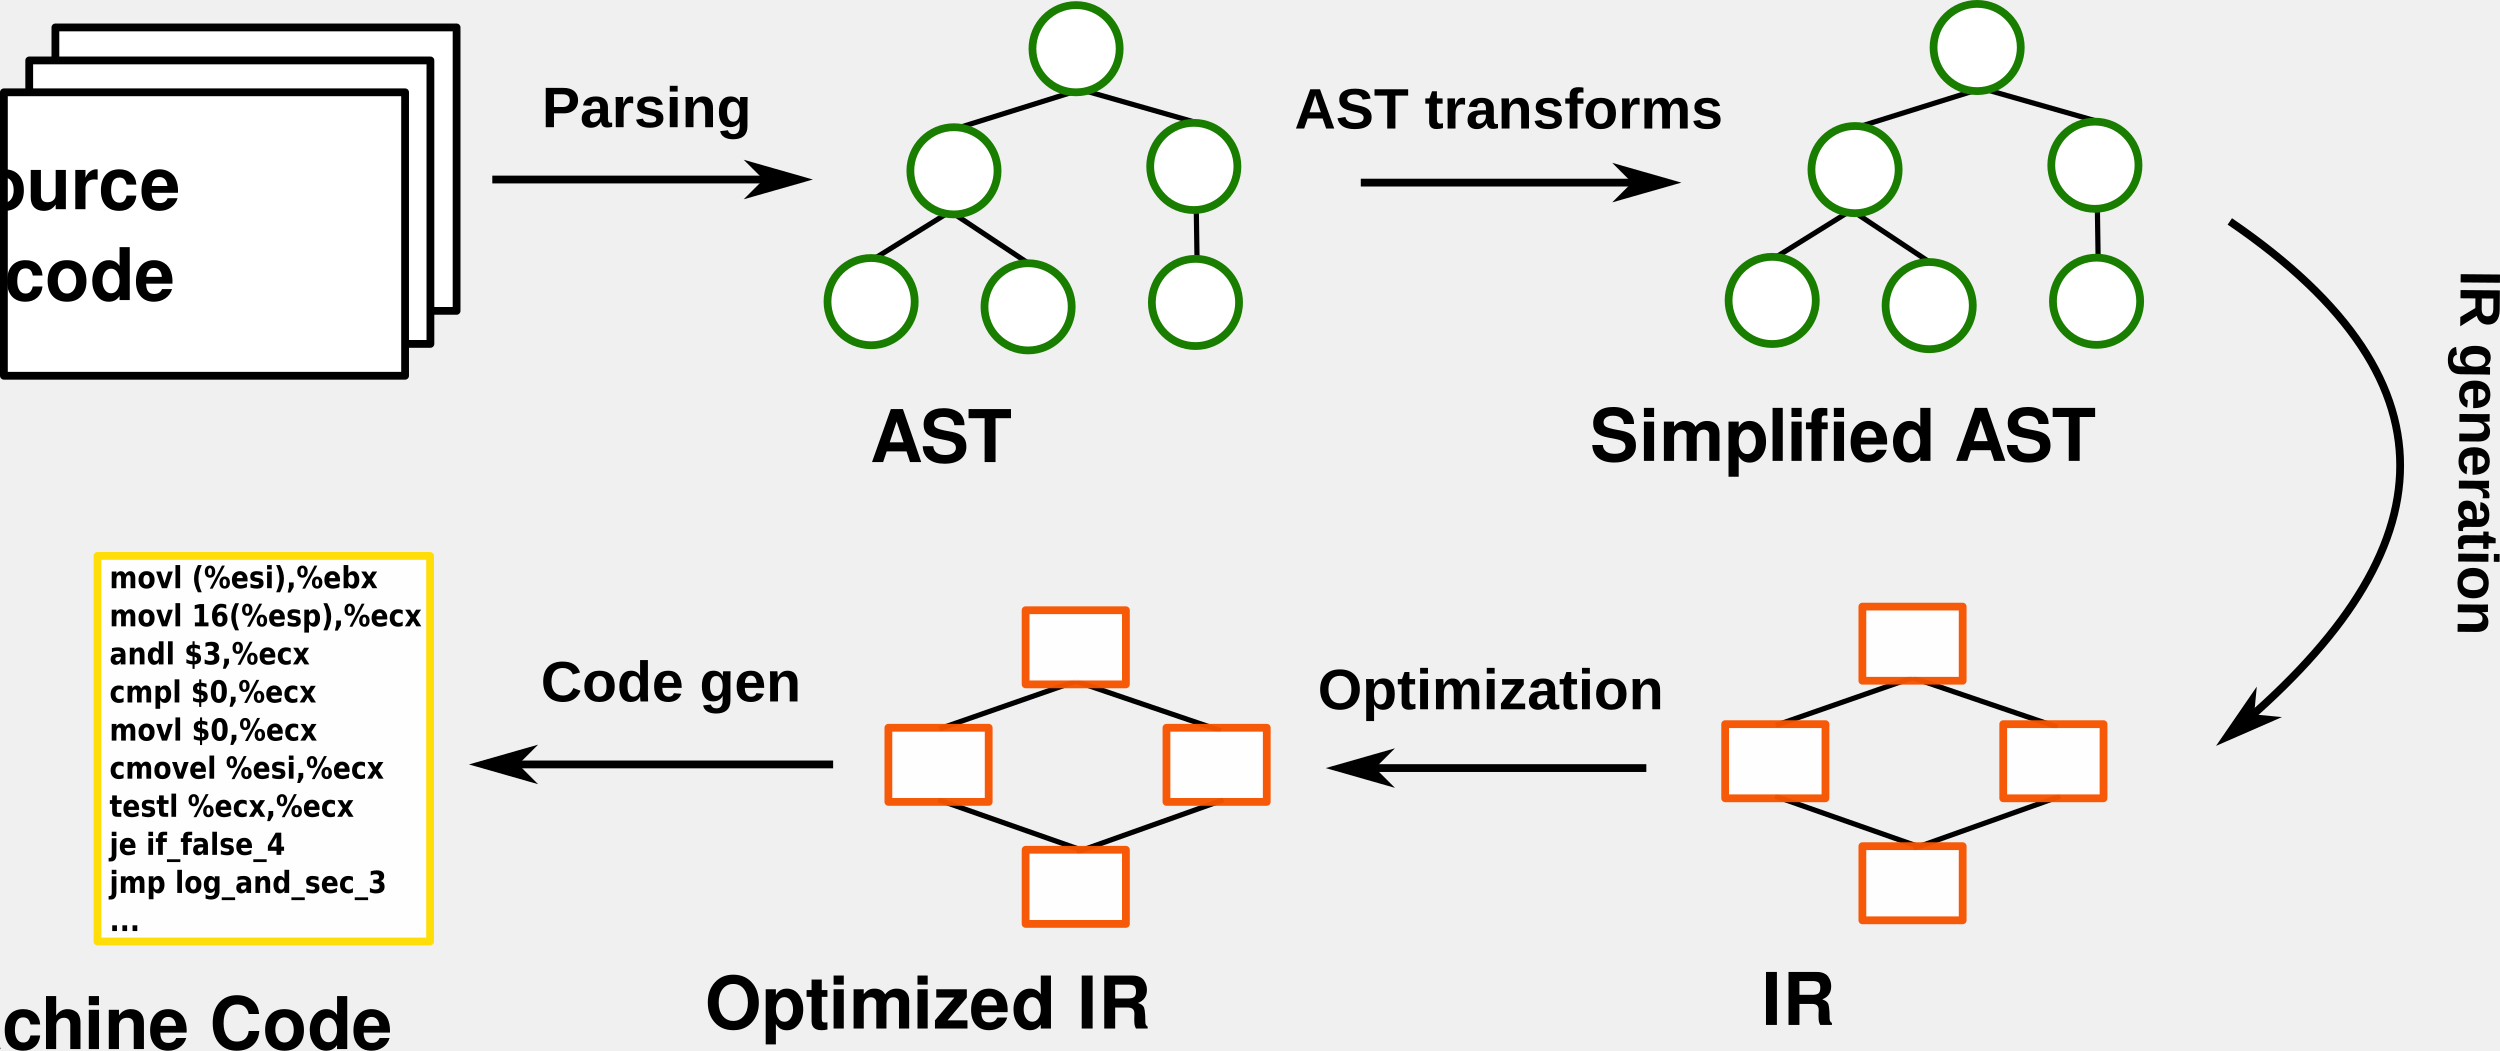
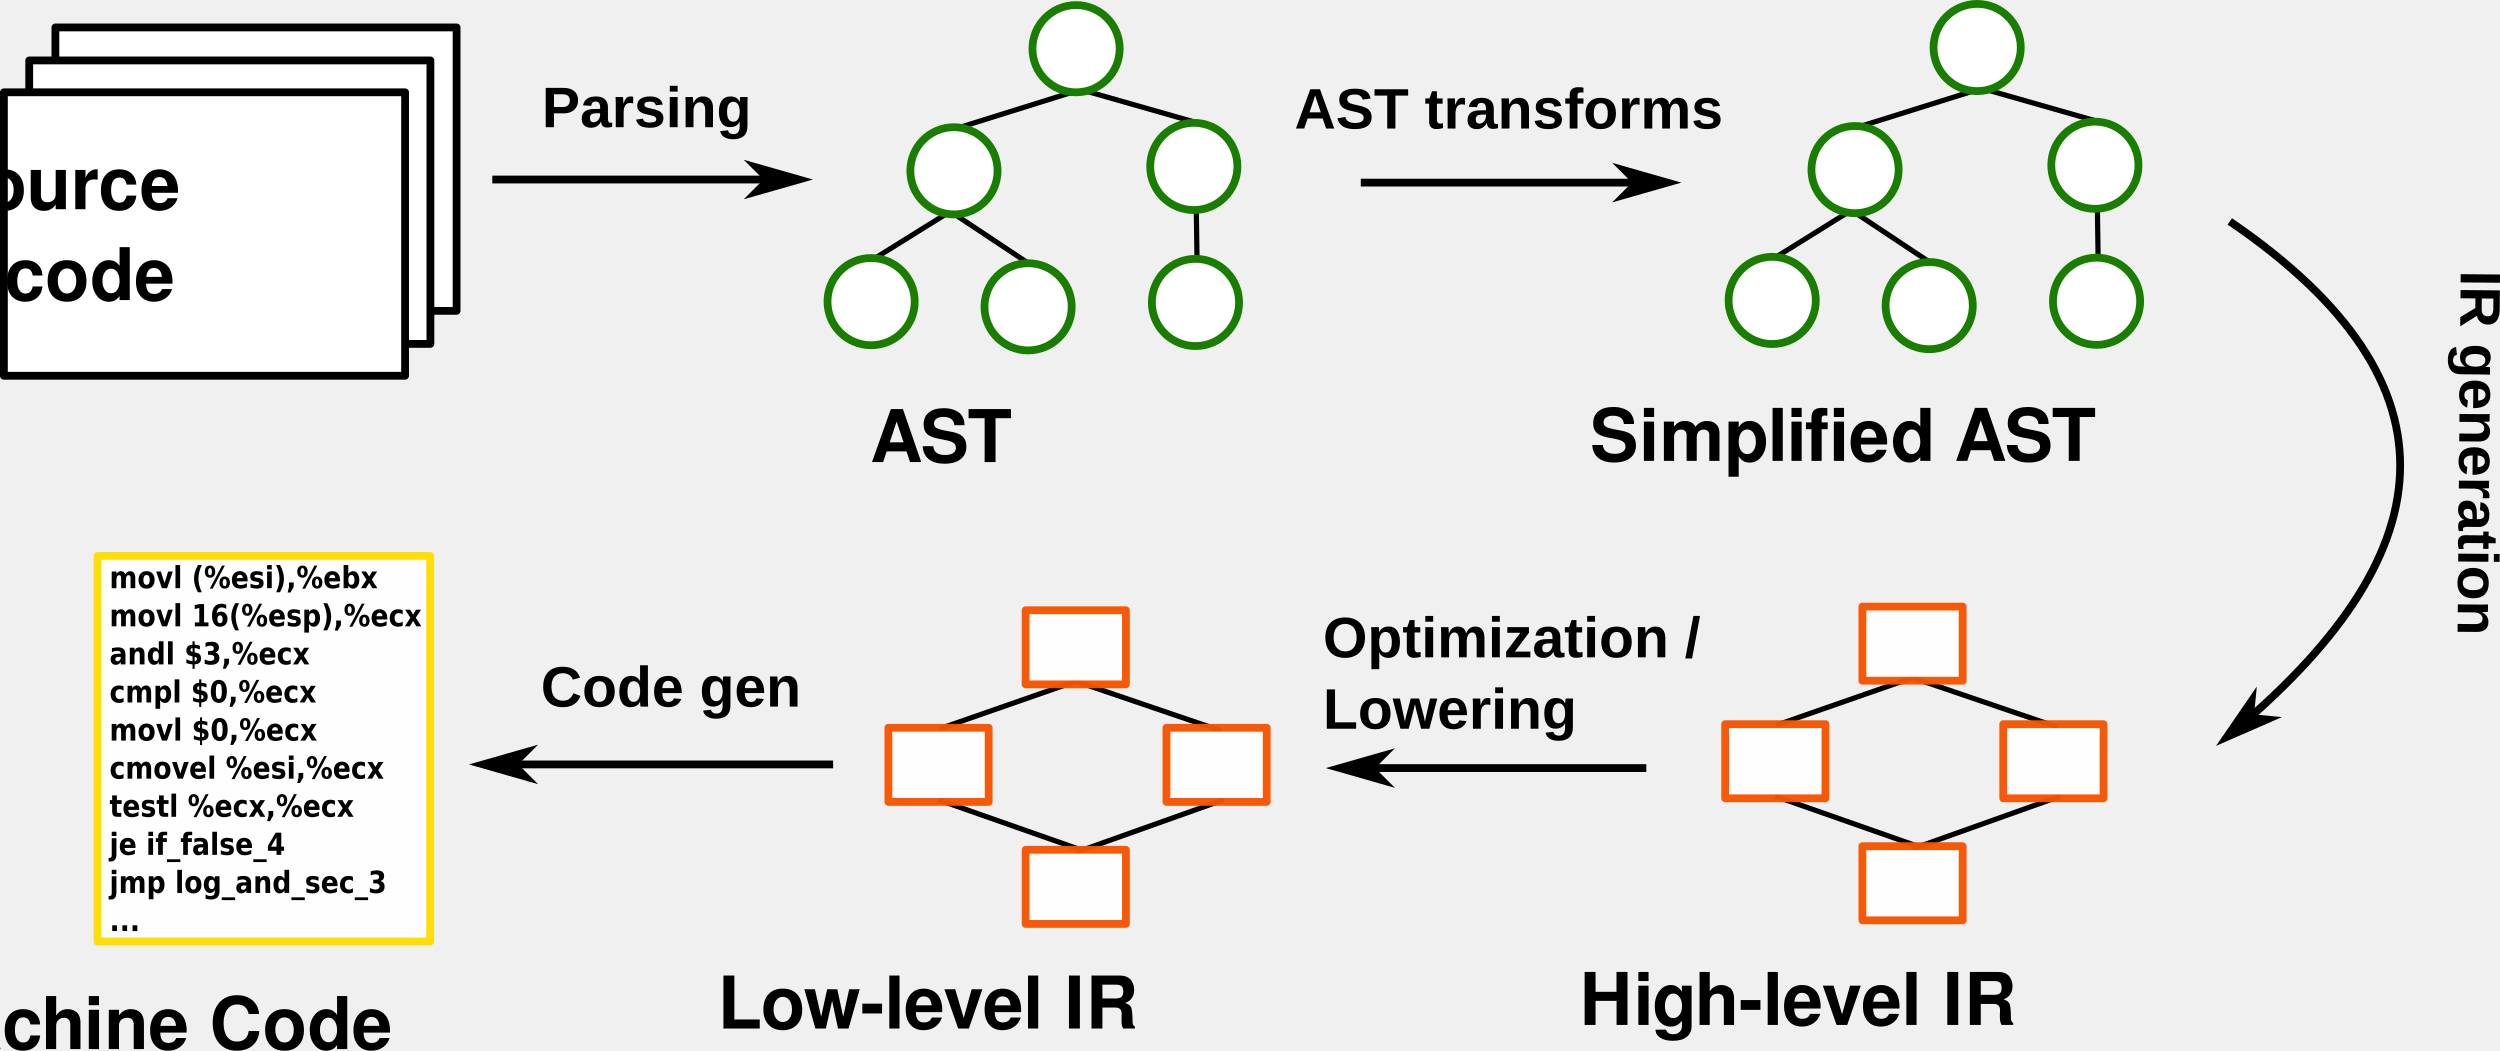
<svg xmlns="http://www.w3.org/2000/svg" width="962.941" height="404.72" id="svg2" version="1.1">
  <defs id="defs4">
    <marker orient="auto" refY="0" refX="0" id="Arrow1Mend" style="overflow:visible">
      <path id="path4154" d="M 0,0 5,-5 -12.5,0 5,5 0,0 z" style="fill-rule:evenodd;stroke:#000000;stroke-width:1pt;marker-start:none" transform="matrix(-0.4,0,0,-0.4,-4,0)" />
    </marker>
    <marker orient="auto" refY="0" refX="0" id="Arrow1Lend" style="overflow:visible">
      <path id="path4148" d="M 0,0 5,-5 -12.5,0 5,5 0,0 z" style="fill-rule:evenodd;stroke:#000000;stroke-width:1pt;marker-start:none" transform="matrix(-0.8,0,0,-0.8,-10,0)" />
    </marker>
    <marker orient="auto" refY="0" refX="0" id="Arrow1Mend-9" style="overflow:visible">
      <path id="path4154-9" d="M 0,0 5,-5 -12.5,0 5,5 0,0 z" style="fill-rule:evenodd;stroke:#000000;stroke-width:1pt;marker-start:none" transform="matrix(-0.4,0,0,-0.4,-4,0)" />
    </marker>
    <marker orient="auto" refY="0" refX="0" id="Arrow1Mend-5" style="overflow:visible">
      <path id="path4154-6" d="M 0,0 5,-5 -12.5,0 5,5 0,0 z" style="fill-rule:evenodd;stroke:#000000;stroke-width:1pt;marker-start:none" transform="matrix(-0.4,0,0,-0.4,-4,0)" />
    </marker>
    <marker orient="auto" refY="0" refX="0" id="Arrow1Mend-7" style="overflow:visible">
      <path id="path4154-2" d="M 0,0 5,-5 -12.5,0 5,5 0,0 z" style="fill-rule:evenodd;stroke:#000000;stroke-width:1pt;marker-start:none" transform="matrix(-0.4,0,0,-0.4,-4,0)" />
    </marker>
    <marker orient="auto" refY="0" refX="0" id="Arrow1Mend-3" style="overflow:visible">
      <path id="path4154-5" d="M 0,0 5,-5 -12.5,0 5,5 0,0 z" style="fill-rule:evenodd;stroke:#000000;stroke-width:1pt;marker-start:none" transform="matrix(-0.4,0,0,-0.4,-4,0)" />
    </marker>
    <marker orient="auto" refY="0" refX="0" id="Arrow1Mend-4" style="overflow:visible">
      <path id="path4154-0" d="M 0,0 5,-5 -12.5,0 5,5 0,0 z" style="fill-rule:evenodd;stroke:#000000;stroke-width:1pt;marker-start:none" transform="matrix(-0.4,0,0,-0.4,-4,0)" />
    </marker>
    <marker orient="auto" refY="0" refX="0" id="Arrow1Mend-49" style="overflow:visible">
      <path id="path4154-7" d="M 0,0 5,-5 -12.5,0 5,5 0,0 z" style="fill-rule:evenodd;stroke:#000000;stroke-width:1pt;marker-start:none" transform="matrix(-0.4,0,0,-0.4,-4,0)" />
    </marker>
    <marker orient="auto" refY="0" refX="0" id="Arrow1Mend-6" style="overflow:visible">
      <path id="path4154-3" d="M 0,0 5,-5 -12.5,0 5,5 0,0 z" style="fill-rule:evenodd;stroke:#000000;stroke-width:1pt;marker-start:none" transform="matrix(-0.4,0,0,-0.4,-4,0)" />
    </marker>
    <marker orient="auto" refY="0" refX="0" id="Arrow1Mend-50" style="overflow:visible">
      <path id="path4154-24" d="M 0,0 5,-5 -12.5,0 5,5 0,0 z" style="fill-rule:evenodd;stroke:#000000;stroke-width:1pt;marker-start:none" transform="matrix(-0.4,0,0,-0.4,-4,0)" />
    </marker>
    <marker orient="auto" refY="0" refX="0" id="Arrow1Mend-1" style="overflow:visible">
      <path id="path4154-8" d="M 0,0 5,-5 -12.5,0 5,5 0,0 z" style="fill-rule:evenodd;stroke:#000000;stroke-width:1pt;marker-start:none" transform="matrix(-0.4,0,0,-0.4,-4,0)" />
    </marker>
    <marker orient="auto" refY="0" refX="0" id="Arrow1Mend-59" style="overflow:visible">
      <path id="path4154-35" d="M 0,0 5,-5 -12.5,0 5,5 0,0 z" style="fill-rule:evenodd;stroke:#000000;stroke-width:1pt;marker-start:none" transform="matrix(-0.4,0,0,-0.4,-4,0)" />
    </marker>
  </defs>
  <g id="layer1" transform="translate(-72.40555,-329.8221)">
    <g id="g3650">
      <rect y="340.381" x="93.741" height="109.179" width="154.53" id="rect2818-8" style="fill:#ffffff;fill-opacity:1;stroke:#000000;stroke-width:3;stroke-linejoin:round;stroke-miterlimit:4;stroke-opacity:1;stroke-dasharray:none;stroke-dashoffset:0" />
      <rect y="353.099" x="83.663" height="109.179" width="154.53" id="rect2818-4" style="fill:#ffffff;fill-opacity:1;stroke:#000000;stroke-width:3;stroke-linejoin:round;stroke-miterlimit:4;stroke-opacity:1;stroke-dasharray:none;stroke-dashoffset:0" />
      <rect transform="translate(0,308.2677)" y="57.109" x="73.906" height="109.179" width="154.53" id="rect2818" style="fill:#ffffff;fill-opacity:1;stroke:#000000;stroke-width:3;stroke-linejoin:round;stroke-miterlimit:4;stroke-opacity:1;stroke-dasharray:none;stroke-dashoffset:0" />
      <text id="text3613" y="410.407" x="151.491" style="font-size:40px;font-style:normal;font-weight:normal;line-height:125%;fill:#000000;fill-opacity:1;stroke:none;font-family:Bitstream Vera Sans" xml:space="preserve">
        <tspan style="font-size:28px;font-style:normal;font-variant:normal;font-weight:bold;font-stretch:normal;text-align:center;line-height:125%;writing-mode:lr-tb;text-anchor:middle;font-family:FreeSans;-inkscape-font-specification:FreeSans Bold" y="410.407" x="151.491" id="tspan3615">Source</tspan>
        <tspan style="font-size:28px;font-style:normal;font-variant:normal;font-weight:bold;font-stretch:normal;text-align:center;line-height:125%;writing-mode:lr-tb;text-anchor:middle;font-family:FreeSans;-inkscape-font-specification:FreeSans Bold" id="tspan3617" y="445.407" x="151.491">code</tspan>
      </text>
    </g>
    <g id="g5133" transform="translate(30,0)">
      <path id="path3720-1" d="M 502.177,376.733 457.489,363.992" style="fill:none;stroke:#000000;stroke-width:2;stroke-linecap:butt;stroke-linejoin:miter;stroke-miterlimit:4;stroke-opacity:1;stroke-dasharray:none" />
      <path id="path3720-7" d="m 503.177,409.733 0.312,21.259" style="fill:none;stroke:#000000;stroke-width:2;stroke-linecap:butt;stroke-linejoin:miter;stroke-miterlimit:4;stroke-opacity:1;stroke-dasharray:none" />
      <path id="path3720-6" d="m 409.177,411.733 29.979,19.925" style="fill:none;stroke:#000000;stroke-width:2;stroke-linecap:butt;stroke-linejoin:miter;stroke-miterlimit:4;stroke-opacity:1;stroke-dasharray:none" />
      <path id="path3720-9" d="m 378.177,430.066 30.645,-19.075" style="fill:none;stroke:#000000;stroke-width:2;stroke-linecap:butt;stroke-linejoin:miter;stroke-miterlimit:4;stroke-opacity:1;stroke-dasharray:none" />
      <path id="path3720" d="m 411.181,379.17 44.979,-14.075" style="fill:none;stroke:#000000;stroke-width:2;stroke-linecap:butt;stroke-linejoin:miter;stroke-miterlimit:4;stroke-opacity:1;stroke-dasharray:none" />
      <text xml:space="preserve" style="font-size:40px;font-style:normal;font-weight:normal;line-height:125%;fill:#000000;fill-opacity:1;stroke:none;font-family:Bitstream Vera Sans" x="449.834" y="507.793" id="text3613-1">
        <tspan x="449.834" y="507.793" id="tspan3617-0" style="font-size:28px;font-style:normal;font-variant:normal;font-weight:bold;font-stretch:normal;text-align:center;line-height:125%;writing-mode:lr-tb;text-anchor:middle;font-family:FreeSans;-inkscape-font-specification:FreeSans Bold">AST</tspan>
      </text>
      <path transform="matrix(0.7407407,0,0,0.7407312,129.0319,161.3302)" d="m 465.269,252.791 c 0,12.523 -10.152,22.676 -22.676,22.676 -12.523,0 -22.676,-10.152 -22.676,-22.676 0,-12.523 10.152,-22.676 22.676,-22.676 12.523,0 22.676,10.152 22.676,22.676 z" id="path3658" style="fill:#ffffff;fill-opacity:1;stroke:#197d00;stroke-width:4.05;stroke-linejoin:round;stroke-miterlimit:4;stroke-opacity:1;stroke-dasharray:none;stroke-dashoffset:0" />
      <path transform="matrix(0.7407407,0,0,0.7407312,174.383,206.6811)" d="m 465.269,252.791 c 0,12.523 -10.152,22.676 -22.676,22.676 -12.523,0 -22.676,-10.152 -22.676,-22.676 0,-12.523 10.152,-22.676 22.676,-22.676 12.523,0 22.676,10.152 22.676,22.676 z" id="path3658-3" style="fill:#ffffff;fill-opacity:1;stroke:#197d00;stroke-width:4.05;stroke-linejoin:round;stroke-miterlimit:4;stroke-opacity:1;stroke-dasharray:none;stroke-dashoffset:0" />
      <path transform="matrix(0.7407407,0,0,0.7407312,82.00107,208.3607)" d="m 465.269,252.791 c 0,12.523 -10.152,22.676 -22.676,22.676 -12.523,0 -22.676,-10.152 -22.676,-22.676 0,-12.523 10.152,-22.676 22.676,-22.676 12.523,0 22.676,10.152 22.676,22.676 z" id="path3658-9" style="fill:#ffffff;fill-opacity:1;stroke:#197d00;stroke-width:4.05;stroke-linejoin:round;stroke-miterlimit:4;stroke-opacity:1;stroke-dasharray:none;stroke-dashoffset:0" />
      <path transform="matrix(0.7407407,0,0,0.7407312,110.5555,260.7509)" d="m 465.269,252.791 c 0,12.523 -10.152,22.676 -22.676,22.676 -12.523,0 -22.676,-10.152 -22.676,-22.676 0,-12.523 10.152,-22.676 22.676,-22.676 12.523,0 22.676,10.152 22.676,22.676 z" id="path3658-92" style="fill:#ffffff;fill-opacity:1;stroke:#197d00;stroke-width:4.05;stroke-linejoin:round;stroke-miterlimit:4;stroke-opacity:1;stroke-dasharray:none;stroke-dashoffset:0" />
      <path transform="matrix(0.7407407,0,0,0.7407312,50.08731,258.7509)" d="m 465.269,252.791 c 0,12.523 -10.152,22.676 -22.676,22.676 -12.523,0 -22.676,-10.152 -22.676,-22.676 0,-12.523 10.152,-22.676 22.676,-22.676 12.523,0 22.676,10.152 22.676,22.676 z" id="path3658-99" style="fill:#ffffff;fill-opacity:1;stroke:#197d00;stroke-width:4.05;stroke-linejoin:round;stroke-miterlimit:4;stroke-opacity:1;stroke-dasharray:none;stroke-dashoffset:0" />
      <path transform="matrix(0.7407407,0,0,0.7407312,175.0237,259.0712)" d="m 465.269,252.791 c 0,12.523 -10.152,22.676 -22.676,22.676 -12.523,0 -22.676,-10.152 -22.676,-22.676 0,-12.523 10.152,-22.676 22.676,-22.676 12.523,0 22.676,10.152 22.676,22.676 z" id="path3658-7" style="fill:#ffffff;fill-opacity:1;stroke:#197d00;stroke-width:4.05;stroke-linejoin:round;stroke-miterlimit:4;stroke-opacity:1;stroke-dasharray:none;stroke-dashoffset:0" />
    </g>
    <g id="g4094" transform="translate(120.9849,224.4918)">
      <path id="path3720-1-0" d="M 743.972,385.4 688.085,366.36" style="fill:none;stroke:#000000;stroke-width:2;stroke-linecap:butt;stroke-linejoin:miter;stroke-miterlimit:4;stroke-opacity:1;stroke-dasharray:none" />
      <path id="path3720-1-0-9" d="M 635.482,384.7 688.085,366.36" style="fill:none;stroke:#000000;stroke-width:2;stroke-linecap:butt;stroke-linejoin:miter;stroke-miterlimit:4;stroke-opacity:1;stroke-dasharray:none" />
      <path id="path3720-1-0-9-6" d="m 635.132,411.998 55.402,19.455" style="fill:none;stroke:#000000;stroke-width:2;stroke-linecap:butt;stroke-linejoin:miter;stroke-miterlimit:4;stroke-opacity:1;stroke-dasharray:none" />
      <path id="path3720-1-0-9-6-1" d="m 745.021,411.998 -56.587,20.155" style="fill:none;stroke:#000000;stroke-width:2;stroke-linecap:butt;stroke-linejoin:miter;stroke-miterlimit:4;stroke-opacity:1;stroke-dasharray:none" />
      <rect y="338.978" x="668.767" height="28.554" width="38.632" id="rect3818" style="opacity:0.96;fill:#ffffff;fill-opacity:1;stroke:#f75400;stroke-width:3;stroke-linejoin:round;stroke-miterlimit:4;stroke-opacity:1;stroke-dasharray:none;stroke-dashoffset:0" />
      <rect y="431.256" x="668.767" height="28.554" width="38.632" id="rect3818-0" style="opacity:0.96;fill:#ffffff;fill-opacity:1;stroke:#f75400;stroke-width:3;stroke-linejoin:round;stroke-miterlimit:4;stroke-opacity:1;stroke-dasharray:none;stroke-dashoffset:0" />
      <rect y="384.253" x="615.914" height="28.554" width="38.632" id="rect3818-09" style="opacity:0.96;fill:#ffffff;fill-opacity:1;stroke:#f75400;stroke-width:3;stroke-linejoin:round;stroke-miterlimit:4;stroke-opacity:1;stroke-dasharray:none;stroke-dashoffset:0" />
      <rect y="384.253" x="723.02" height="28.554" width="38.632" id="rect3818-09-7" style="opacity:0.96;fill:#ffffff;fill-opacity:1;stroke:#f75400;stroke-width:3;stroke-linejoin:round;stroke-miterlimit:4;stroke-opacity:1;stroke-dasharray:none;stroke-dashoffset:0" />
      <text xml:space="preserve" style="font-size:40px;font-style:normal;font-weight:normal;line-height:125%;fill:#000000;fill-opacity:1;stroke:none;font-family:Bitstream Vera Sans" x="688.352" y="500.106" id="text3613-1-9">
-         <tspan x="688.352" y="500.106" id="tspan3617-0-1" style="font-size:28px;font-style:normal;font-variant:normal;font-weight:bold;font-stretch:normal;text-align:center;line-height:125%;writing-mode:lr-tb;text-anchor:middle;font-family:FreeSans;-inkscape-font-specification:FreeSans Bold">IR</tspan>
+         <tspan x="688.352" y="500.106" id="tspan3617-0-1" style="font-size:28px;font-style:normal;font-variant:normal;font-weight:bold;font-stretch:normal;text-align:center;line-height:125%;writing-mode:lr-tb;text-anchor:middle;font-family:FreeSans;-inkscape-font-specification:FreeSans Bold">High-level IR</tspan>
      </text>
    </g>
    <g id="g4122" transform="translate(-738.35,193.4107)">
      <text xml:space="preserve" style="font-size:40px;font-style:normal;font-weight:normal;line-height:125%;fill:#000000;fill-opacity:1;stroke:none;font-family:Bitstream Vera Sans" x="911.45" y="540.487" id="text3613-1-9-6">
        <tspan x="911.45" y="540.487" style="font-size:28px;font-style:normal;font-variant:normal;font-weight:bold;font-stretch:normal;text-align:center;line-height:125%;writing-mode:lr-tb;text-anchor:middle;font-family:FreeSans;-inkscape-font-specification:FreeSans Bold" id="tspan5100">Machine Code</tspan>
      </text>
      <rect y="350.534" x="848.315" height="148.526" width="128.109" id="rect4043" style="opacity:0.96;fill:#ffffff;fill-opacity:1;stroke:#ffdd00;stroke-width:3;stroke-linejoin:round;stroke-miterlimit:4;stroke-opacity:1;stroke-dasharray:none;stroke-dashoffset:0" />
      <text transform="scale(0.9370981,1.067124)" id="text4045" y="340.146" x="910.183" style="font-size:37.484px;font-style:normal;font-weight:normal;line-height:125%;fill:#000000;fill-opacity:1;stroke:none;font-family:Bitstream Vera Sans" xml:space="preserve">
        <tspan style="font-size:11px;font-style:normal;font-variant:normal;font-weight:bold;font-stretch:normal;text-align:start;line-height:125%;writing-mode:lr-tb;text-anchor:start;font-family:DejaVu Sans;-inkscape-font-specification:DejaVu Sans Bold" y="340.146" x="910.183" id="tspan4047">movl (%esi),%ebx</tspan>
        <tspan style="font-size:11px;font-style:normal;font-variant:normal;font-weight:bold;font-stretch:normal;text-align:start;line-height:125%;writing-mode:lr-tb;text-anchor:start;font-family:DejaVu Sans;-inkscape-font-specification:DejaVu Sans Bold" id="tspan4049" y="353.896" x="910.183">movl 16(%esp),%ecx</tspan>
        <tspan style="font-size:11px;font-style:normal;font-variant:normal;font-weight:bold;font-stretch:normal;text-align:start;line-height:125%;writing-mode:lr-tb;text-anchor:start;font-family:DejaVu Sans;-inkscape-font-specification:DejaVu Sans Bold" id="tspan4051" y="367.646" x="910.183">andl $3,%ecx</tspan>
        <tspan style="font-size:11px;font-style:normal;font-variant:normal;font-weight:bold;font-stretch:normal;text-align:start;line-height:125%;writing-mode:lr-tb;text-anchor:start;font-family:DejaVu Sans;-inkscape-font-specification:DejaVu Sans Bold" id="tspan4053" y="381.396" x="910.183">cmpl $0,%ecx</tspan>
        <tspan style="font-size:11px;font-style:normal;font-variant:normal;font-weight:bold;font-stretch:normal;text-align:start;line-height:125%;writing-mode:lr-tb;text-anchor:start;font-family:DejaVu Sans;-inkscape-font-specification:DejaVu Sans Bold" id="tspan4055" y="395.146" x="910.183">movl $0,%ecx</tspan>
        <tspan style="font-size:11px;font-style:normal;font-variant:normal;font-weight:bold;font-stretch:normal;text-align:start;line-height:125%;writing-mode:lr-tb;text-anchor:start;font-family:DejaVu Sans;-inkscape-font-specification:DejaVu Sans Bold" id="tspan4057" y="408.896" x="910.183">cmovel %esi,%ecx</tspan>
        <tspan style="font-size:11px;font-style:normal;font-variant:normal;font-weight:bold;font-stretch:normal;text-align:start;line-height:125%;writing-mode:lr-tb;text-anchor:start;font-family:DejaVu Sans;-inkscape-font-specification:DejaVu Sans Bold" id="tspan4059" y="422.646" x="910.183">testl %ecx,%ecx</tspan>
        <tspan style="font-size:11px;font-style:normal;font-variant:normal;font-weight:bold;font-stretch:normal;text-align:start;line-height:125%;writing-mode:lr-tb;text-anchor:start;font-family:DejaVu Sans;-inkscape-font-specification:DejaVu Sans Bold" id="tspan4061" y="436.396" x="910.183">je if_false_4</tspan>
        <tspan style="font-size:11px;font-style:normal;font-variant:normal;font-weight:bold;font-stretch:normal;text-align:start;line-height:125%;writing-mode:lr-tb;text-anchor:start;font-family:DejaVu Sans;-inkscape-font-specification:DejaVu Sans Bold" id="tspan4063" y="450.146" x="910.183">jmp log_and_sec_3</tspan>
        <tspan id="tspan4067" style="font-size:11px;font-style:normal;font-variant:normal;font-weight:bold;font-stretch:normal;text-align:start;line-height:125%;writing-mode:lr-tb;text-anchor:start;font-family:DejaVu Sans;-inkscape-font-specification:DejaVu Sans Bold" y="463.896" x="910.183">...</tspan>
        <tspan style="font-size:11px;font-style:normal;font-variant:normal;font-weight:bold;font-stretch:normal;text-align:start;line-height:125%;writing-mode:lr-tb;text-anchor:start;font-family:DejaVu Sans;-inkscape-font-specification:DejaVu Sans Bold" id="tspan4065" y="477.646" x="910.183" />
      </text>
      <text xml:space="preserve" style="font-size:40px;font-style:normal;font-weight:normal;fill:#000000;fill-opacity:1;stroke:none;font-family:Bitstream Vera Sans" x="992.686" y="503.901" id="text5104" transform="translate(120.9364,100.8878)">
        <tspan id="tspan5106" x="992.686" y="503.901" />
      </text>
    </g>
    <path style="fill:none;stroke:#000000;stroke-width:3;stroke-linecap:butt;stroke-linejoin:miter;stroke-miterlimit:4;stroke-opacity:1;stroke-dasharray:none;marker-end:url(#Arrow1Mend)" d="m 262.029,90.702 117.577,-1e-6" id="path4140" transform="translate(0,308.2677)" />
    <g id="g4094-1" transform="translate(-210.1842,442.499)">
      <g id="g3059" transform="translate(8.861517,-216.6149)">
        <path style="fill:none;stroke:#000000;stroke-width:2;stroke-linecap:butt;stroke-linejoin:miter;stroke-miterlimit:4;stroke-opacity:1;stroke-dasharray:none" d="M 743.972,385.4 688.085,366.36" id="path3720-1-0-5" />
        <path style="fill:none;stroke:#000000;stroke-width:2;stroke-linecap:butt;stroke-linejoin:miter;stroke-miterlimit:4;stroke-opacity:1;stroke-dasharray:none" d="M 635.482,384.7 688.085,366.36" id="path3720-1-0-9-5" />
        <path style="fill:none;stroke:#000000;stroke-width:2;stroke-linecap:butt;stroke-linejoin:miter;stroke-miterlimit:4;stroke-opacity:1;stroke-dasharray:none" d="m 635.132,411.998 55.402,19.455" id="path3720-1-0-9-6-7" />
        <path style="fill:none;stroke:#000000;stroke-width:2;stroke-linecap:butt;stroke-linejoin:miter;stroke-miterlimit:4;stroke-opacity:1;stroke-dasharray:none" d="m 745.021,411.998 -56.587,20.155" id="path3720-1-0-9-6-1-8" />
        <rect style="opacity:0.96;fill:#ffffff;fill-opacity:1;stroke:#f75400;stroke-width:3;stroke-linejoin:round;stroke-miterlimit:4;stroke-opacity:1;stroke-dasharray:none;stroke-dashoffset:0" id="rect3818-1" width="38.632" height="28.554" x="668.767" y="338.978" />
        <rect style="opacity:0.96;fill:#ffffff;fill-opacity:1;stroke:#f75400;stroke-width:3;stroke-linejoin:round;stroke-miterlimit:4;stroke-opacity:1;stroke-dasharray:none;stroke-dashoffset:0" id="rect3818-0-7" width="38.632" height="28.554" x="668.767" y="431.256" />
        <rect style="opacity:0.96;fill:#ffffff;fill-opacity:1;stroke:#f75400;stroke-width:3;stroke-linejoin:round;stroke-miterlimit:4;stroke-opacity:1;stroke-dasharray:none;stroke-dashoffset:0" id="rect3818-09-8" width="38.632" height="28.554" x="615.914" y="384.253" />
        <rect style="opacity:0.96;fill:#ffffff;fill-opacity:1;stroke:#f75400;stroke-width:3;stroke-linejoin:round;stroke-miterlimit:4;stroke-opacity:1;stroke-dasharray:none;stroke-dashoffset:0" id="rect3818-09-7-9" width="38.632" height="28.554" x="723.02" y="384.253" />
        <text id="text3613-1-9-1" y="500.106" x="688.352" style="font-size:40px;font-style:normal;font-weight:normal;line-height:125%;fill:#000000;fill-opacity:1;stroke:none;font-family:Bitstream Vera Sans" xml:space="preserve">
-           <tspan style="font-size:28px;font-style:normal;font-variant:normal;font-weight:bold;font-stretch:normal;text-align:center;line-height:125%;writing-mode:lr-tb;text-anchor:middle;font-family:FreeSans;-inkscape-font-specification:FreeSans Bold" id="tspan3617-0-1-3" y="500.106" x="688.352">Optimized IR</tspan>
+           <tspan style="font-size:28px;font-style:normal;font-variant:normal;font-weight:bold;font-stretch:normal;text-align:center;line-height:125%;writing-mode:lr-tb;text-anchor:middle;font-family:FreeSans;-inkscape-font-specification:FreeSans Bold" id="tspan3617-0-1-3" y="500.106" x="688.352">Low-level IR</tspan>
        </text>
      </g>
    </g>
    <path style="fill:none;stroke:#000000;stroke-width:3;stroke-linecap:butt;stroke-linejoin:miter;stroke-miterlimit:4;stroke-opacity:1;stroke-dasharray:none;marker-end:url(#Arrow1Mend)" d="m 931.276,415.105 c 92.76,63.309 82.277,129.7 -0.757,198.257" id="path4140-0-2" />
    <path style="fill:none;stroke:#000000;stroke-width:3;stroke-linecap:butt;stroke-linejoin:miter;stroke-miterlimit:4;stroke-opacity:1;stroke-dasharray:none;marker-end:url(#Arrow1Mend)" d="m 393.306,624.263 -134.374,10e-6" id="path4140-0-2-5" />
    <text xml:space="preserve" style="font-size:40px;font-style:normal;font-weight:normal;line-height:125%;fill:#000000;fill-opacity:1;stroke:none;font-family:Bitstream Vera Sans" x="281.146" y="378.814" id="text5229">
      <tspan id="tspan5231" x="281.146" y="378.814" style="font-size:22px;font-style:normal;font-variant:normal;font-weight:bold;font-stretch:normal;text-align:start;line-height:125%;writing-mode:lr-tb;text-anchor:start;font-family:Liberation Sans;-inkscape-font-specification:Liberation Sans Bold">Parsing</tspan>
    </text>
    <text xml:space="preserve" style="font-size:40px;font-style:normal;font-weight:normal;line-height:125%;fill:#000000;fill-opacity:1;stroke:none;font-family:Bitstream Vera Sans" x="425.04" y="-1023.972" id="text5229-9" transform="matrix(-0.00872654,0.9999619,-0.9999619,-0.00872654,0,0)">
      <tspan id="tspan5231-7" x="425.04" y="-1023.972" style="font-size:22px;font-style:normal;font-variant:normal;font-weight:bold;font-stretch:normal;text-align:start;line-height:125%;writing-mode:lr-tb;text-anchor:start;font-family:Liberation Sans;-inkscape-font-specification:Liberation Sans Bold">IR generation</tspan>
    </text>
-     <text xml:space="preserve" style="font-size:40px;font-style:normal;font-weight:normal;line-height:125%;fill:#000000;fill-opacity:1;stroke:none;font-family:Bitstream Vera Sans" x="280.725" y="599.997" id="text5229-5-2">
-       <tspan id="tspan5231-1-2" x="280.725" y="599.997" style="font-size:22px;font-style:normal;font-variant:normal;font-weight:bold;font-stretch:normal;text-align:start;line-height:125%;writing-mode:lr-tb;text-anchor:start;font-family:Liberation Sans;-inkscape-font-specification:Liberation Sans Bold">Code gen</tspan>
+     <text xml:space="preserve" style="font-size:40px;font-style:normal;font-weight:normal;line-height:125%;fill:#000000;fill-opacity:1;stroke:none;font-family:Bitstream Vera Sans" x="280.725" y="601.997" id="text5229-5-2">
+       <tspan id="tspan5231-1-2" x="280.725" y="601.997" style="font-size:22px;font-style:normal;font-variant:normal;font-weight:bold;font-stretch:normal;text-align:start;line-height:125%;writing-mode:lr-tb;text-anchor:start;font-family:Liberation Sans;-inkscape-font-specification:Liberation Sans Bold">Code gen</tspan>
    </text>
    <path style="fill:none;stroke:#000000;stroke-width:3;stroke-linecap:butt;stroke-linejoin:miter;stroke-miterlimit:4;stroke-opacity:1;stroke-dasharray:none;marker-end:url(#Arrow1Mend)" d="m 596.553,400.16 117.577,0" id="path4140-5" />
    <text xml:space="preserve" style="font-size:40px;font-style:normal;font-weight:normal;line-height:125%;fill:#000000;fill-opacity:1;stroke:none;font-family:Bitstream Vera Sans" x="571.026" y="379.338" id="text5229-97">
      <tspan id="tspan5231-5" x="571.026" y="379.338" style="font-size:22px;font-style:normal;font-variant:normal;font-weight:bold;font-stretch:normal;text-align:start;line-height:125%;writing-mode:lr-tb;text-anchor:start;font-family:Liberation Sans;-inkscape-font-specification:Liberation Sans Bold">AST transforms</tspan>
    </text>
    <g id="g5133-6" transform="translate(377.0786,-0.4614024)">
      <path id="path3720-1-4" d="M 502.177,376.733 457.489,363.992" style="fill:none;stroke:#000000;stroke-width:2;stroke-linecap:butt;stroke-linejoin:miter;stroke-miterlimit:4;stroke-opacity:1;stroke-dasharray:none" />
      <path id="path3720-7-3" d="m 503.177,409.733 0.312,21.259" style="fill:none;stroke:#000000;stroke-width:2;stroke-linecap:butt;stroke-linejoin:miter;stroke-miterlimit:4;stroke-opacity:1;stroke-dasharray:none" />
      <path id="path3720-6-0" d="m 409.177,411.733 29.979,19.925" style="fill:none;stroke:#000000;stroke-width:2;stroke-linecap:butt;stroke-linejoin:miter;stroke-miterlimit:4;stroke-opacity:1;stroke-dasharray:none" />
      <path id="path3720-9-3" d="m 378.177,430.066 30.645,-19.075" style="fill:none;stroke:#000000;stroke-width:2;stroke-linecap:butt;stroke-linejoin:miter;stroke-miterlimit:4;stroke-opacity:1;stroke-dasharray:none" />
      <path id="path3720-0" d="m 411.181,379.17 44.979,-14.075" style="fill:none;stroke:#000000;stroke-width:2;stroke-linecap:butt;stroke-linejoin:miter;stroke-miterlimit:4;stroke-opacity:1;stroke-dasharray:none" />
      <text xml:space="preserve" style="font-size:40px;font-style:normal;font-weight:normal;line-height:125%;fill:#000000;fill-opacity:1;stroke:none;font-family:Bitstream Vera Sans" x="449.834" y="507.793" id="text3613-1-92">
        <tspan x="449.834" y="507.793" id="tspan3617-0-5" style="font-size:28px;font-style:normal;font-variant:normal;font-weight:bold;font-stretch:normal;text-align:center;line-height:125%;writing-mode:lr-tb;text-anchor:middle;font-family:FreeSans;-inkscape-font-specification:FreeSans Bold">Simplified AST</tspan>
      </text>
      <path transform="matrix(0.7407407,0,0,0.7407312,129.0319,161.3302)" d="m 465.269,252.791 c 0,12.523 -10.152,22.676 -22.676,22.676 -12.523,0 -22.676,-10.152 -22.676,-22.676 0,-12.523 10.152,-22.676 22.676,-22.676 12.523,0 22.676,10.152 22.676,22.676 z" id="path3658-4" style="fill:#ffffff;fill-opacity:1;stroke:#197d00;stroke-width:4.05;stroke-linejoin:round;stroke-miterlimit:4;stroke-opacity:1;stroke-dasharray:none;stroke-dashoffset:0" />
      <path transform="matrix(0.7407407,0,0,0.7407312,174.383,206.6811)" d="m 465.269,252.791 c 0,12.523 -10.152,22.676 -22.676,22.676 -12.523,0 -22.676,-10.152 -22.676,-22.676 0,-12.523 10.152,-22.676 22.676,-22.676 12.523,0 22.676,10.152 22.676,22.676 z" id="path3658-3-0" style="fill:#ffffff;fill-opacity:1;stroke:#197d00;stroke-width:4.05;stroke-linejoin:round;stroke-miterlimit:4;stroke-opacity:1;stroke-dasharray:none;stroke-dashoffset:0" />
      <path transform="matrix(0.7407407,0,0,0.7407312,82.00107,208.3607)" d="m 465.269,252.791 c 0,12.523 -10.152,22.676 -22.676,22.676 -12.523,0 -22.676,-10.152 -22.676,-22.676 0,-12.523 10.152,-22.676 22.676,-22.676 12.523,0 22.676,10.152 22.676,22.676 z" id="path3658-9-5" style="fill:#ffffff;fill-opacity:1;stroke:#197d00;stroke-width:4.05;stroke-linejoin:round;stroke-miterlimit:4;stroke-opacity:1;stroke-dasharray:none;stroke-dashoffset:0" />
      <path transform="matrix(0.7407407,0,0,0.7407312,110.5555,260.7509)" d="m 465.269,252.791 c 0,12.523 -10.152,22.676 -22.676,22.676 -12.523,0 -22.676,-10.152 -22.676,-22.676 0,-12.523 10.152,-22.676 22.676,-22.676 12.523,0 22.676,10.152 22.676,22.676 z" id="path3658-92-9" style="fill:#ffffff;fill-opacity:1;stroke:#197d00;stroke-width:4.05;stroke-linejoin:round;stroke-miterlimit:4;stroke-opacity:1;stroke-dasharray:none;stroke-dashoffset:0" />
      <path transform="matrix(0.7407407,0,0,0.7407312,50.08731,258.7509)" d="m 465.269,252.791 c 0,12.523 -10.152,22.676 -22.676,22.676 -12.523,0 -22.676,-10.152 -22.676,-22.676 0,-12.523 10.152,-22.676 22.676,-22.676 12.523,0 22.676,10.152 22.676,22.676 z" id="path3658-99-4" style="fill:#ffffff;fill-opacity:1;stroke:#197d00;stroke-width:4.05;stroke-linejoin:round;stroke-miterlimit:4;stroke-opacity:1;stroke-dasharray:none;stroke-dashoffset:0" />
      <path transform="matrix(0.7407407,0,0,0.7407312,175.0237,259.0712)" d="m 465.269,252.791 c 0,12.523 -10.152,22.676 -22.676,22.676 -12.523,0 -22.676,-10.152 -22.676,-22.676 0,-12.523 10.152,-22.676 22.676,-22.676 12.523,0 22.676,10.152 22.676,22.676 z" id="path3658-7-6" style="fill:#ffffff;fill-opacity:1;stroke:#197d00;stroke-width:4.05;stroke-linejoin:round;stroke-miterlimit:4;stroke-opacity:1;stroke-dasharray:none;stroke-dashoffset:0" />
    </g>
    <path style="fill:none;stroke:#000000;stroke-width:3;stroke-linecap:butt;stroke-linejoin:miter;stroke-miterlimit:4;stroke-opacity:1;stroke-dasharray:none;marker-end:url(#Arrow1Mend)" d="m 706.533,625.667 -117.577,0" id="path4140-5-7" />
-     <text xml:space="preserve" style="font-size:40px;font-style:normal;font-weight:normal;line-height:125%;fill:#000000;fill-opacity:1;stroke:none;font-family:Bitstream Vera Sans" x="579.992" y="603.008" id="text5229-97-5">
-       <tspan id="tspan5231-5-3" x="579.992" y="603.008" style="font-size:22px;font-style:normal;font-variant:normal;font-weight:bold;font-stretch:normal;text-align:start;line-height:125%;writing-mode:lr-tb;text-anchor:start;font-family:Liberation Sans;-inkscape-font-specification:Liberation Sans Bold">Optimization</tspan>
+     <text xml:space="preserve" style="font-size:40px;font-style:normal;font-weight:normal;line-height:125%;fill:#000000;fill-opacity:1;stroke:none;font-family:Bitstream Vera Sans" x="581.992" y="583.008" id="text5229-97-5">
+       <tspan id="tspan5231-5-3" x="581.992" y="583.008" style="font-size:22px;font-style:normal;font-variant:normal;font-weight:bold;font-stretch:normal;text-align:start;line-height:125%;writing-mode:lr-tb;text-anchor:start;font-family:Liberation Sans;-inkscape-font-specification:Liberation Sans Bold">Optimization /</tspan>
+       <tspan x="581.992" y="610.508" style="font-size:22px;font-style:normal;font-variant:normal;font-weight:bold;font-stretch:normal;text-align:start;line-height:125%;writing-mode:lr-tb;text-anchor:start;font-family:Liberation Sans;-inkscape-font-specification:Liberation Sans Bold" id="tspan2972">Lowering</tspan>
    </text>
  </g>
</svg>
